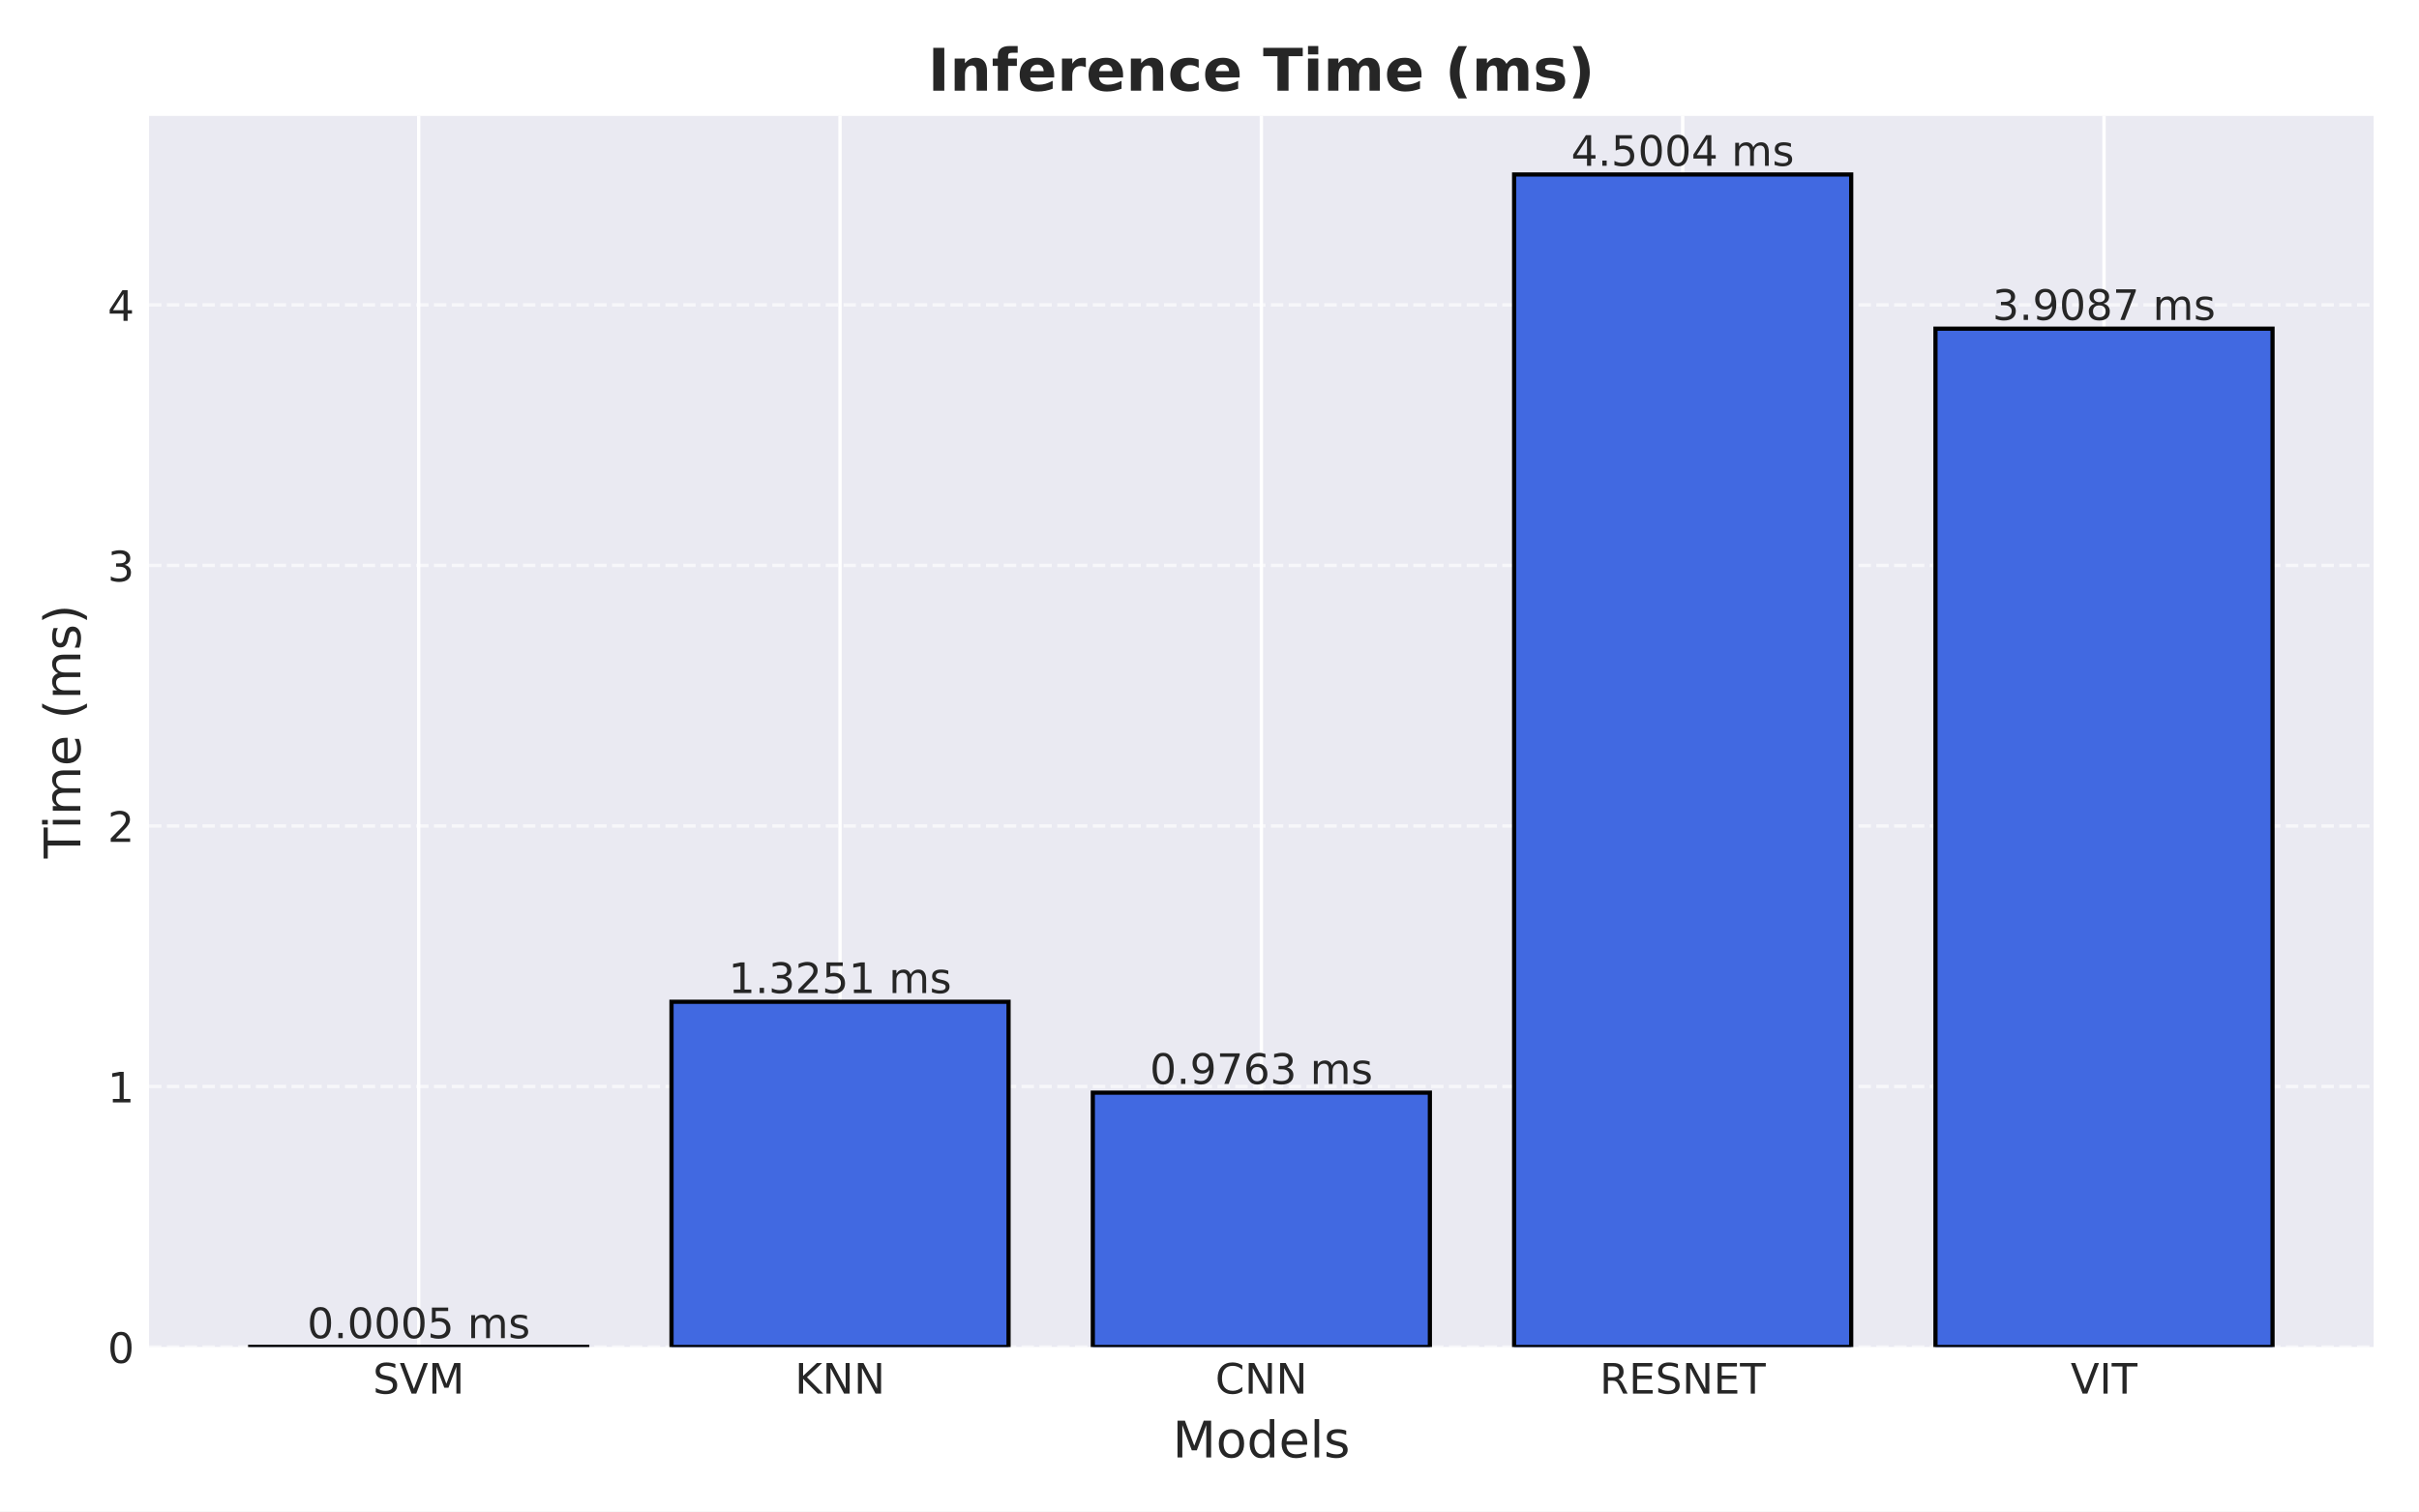
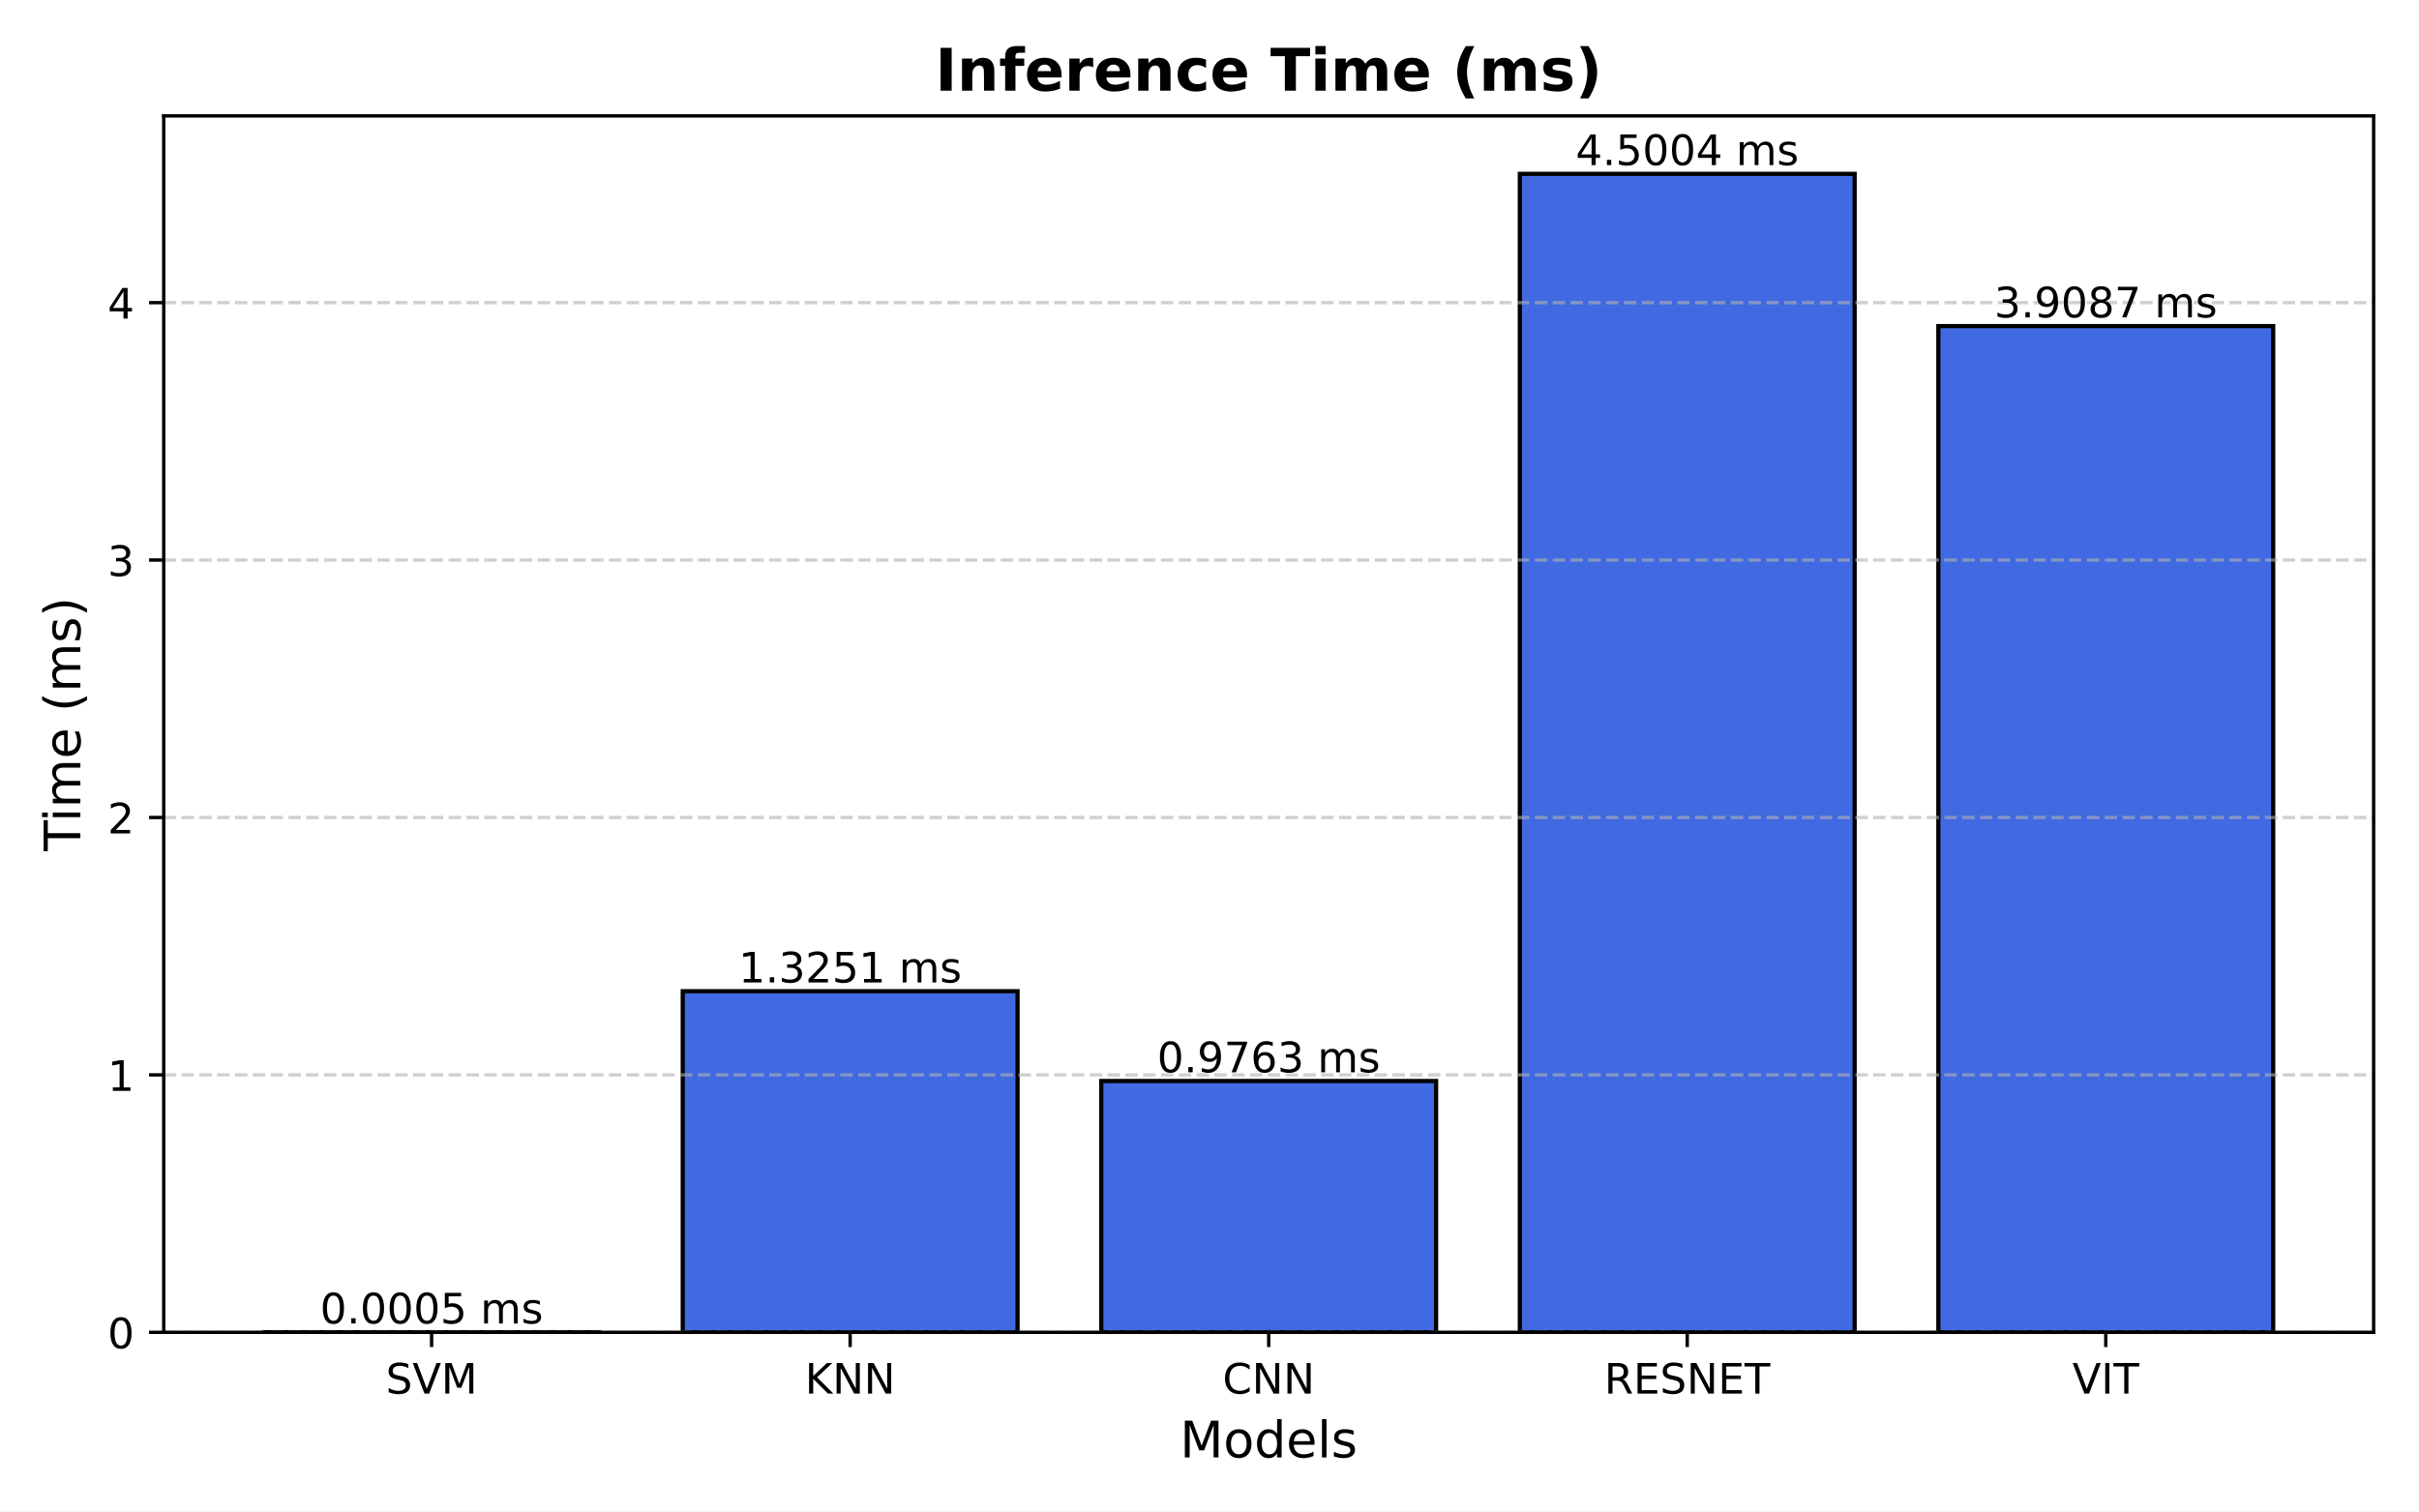
<svg xmlns="http://www.w3.org/2000/svg" xmlns:xlink="http://www.w3.org/1999/xlink" width="576pt" height="360pt" viewBox="0 0 576 360" version="1.1">
  <defs>
    <style type="text/css">*{stroke-linejoin: round; stroke-linecap: butt}</style>
  </defs>
  <g id="figure_1">
    <g id="patch_1">
      <path d="M 0 360  L 576 360  L 576 0  L 0 0  z " style="fill: #ffffff" />
    </g>
    <g id="axes_1">
      <g id="patch_2">
-         <path d="M 35.49 320.82  L 565.2 320.82  L 565.2 27.6  L 35.49 27.6  z " style="fill: #eaeaf2" />
+         <path d="M 38.99 317.32  L 565.2 317.32  L 565.2 27.6  L 38.99 27.6  z " style="fill: #ffffff" />
+       </g>
+       <g id="patch_3">
+         <path d="M 62.909 317.32  L 142.637 317.32  L 142.637 317.291  L 62.909 317.291  z " clip-path="url(#p13eb660622)" style="fill: #4169e1; stroke: #000000; stroke-linejoin: miter" />
+       </g>
+       <g id="patch_4">
+         <path d="M 162.57 317.32  L 242.298 317.32  L 242.298 236.077  L 162.57 236.077  z " clip-path="url(#p13eb660622)" style="fill: #4169e1; stroke: #000000; stroke-linejoin: miter" />
+       </g>
+       <g id="patch_5">
+         <path d="M 262.231 317.32  L 341.959 317.32  L 341.959 257.465  L 262.231 257.465  z " clip-path="url(#p13eb660622)" style="fill: #4169e1; stroke: #000000; stroke-linejoin: miter" />
+       </g>
+       <g id="patch_6">
+         <path d="M 361.892 317.32  L 441.62 317.32  L 441.62 41.396  L 361.892 41.396  z " clip-path="url(#p13eb660622)" style="fill: #4169e1; stroke: #000000; stroke-linejoin: miter" />
+       </g>
+       <g id="patch_7">
+         <path d="M 461.553 317.32  L 541.281 317.32  L 541.281 77.672  L 461.553 77.672  z " clip-path="url(#p13eb660622)" style="fill: #4169e1; stroke: #000000; stroke-linejoin: miter" />
      </g>
      <g id="matplotlib.axis_1">
        <g id="xtick_1">
          <g id="line2d_1">
-             <path d="M 99.697 320.82  L 99.697 27.6  " clip-path="url(#p88a419e2da)" style="fill: none; stroke: #ffffff; stroke-width: 0.8; stroke-linecap: round" />
-           </g>
-           <g id="line2d_2" />
+             <defs>
+               <path id="mdb594ab978" d="M 0 0  L 0 3.5  " style="stroke: #000000; stroke-width: 0.8" />
+             </defs>
+             <g>
+               <use xlink:href="#mdb594ab978" x="102.773" y="317.32" style="stroke: #000000; stroke-width: 0.8" />
+             </g>
+           </g>
          <g id="text_1">
-             <g style="fill: #262626" transform="translate(88.78868 331.9184) scale(0.1 -0.1)">
+             <g transform="translate(91.86444 331.9184) scale(0.1 -0.1)">
              <defs>
                <path id="DejaVuSans-53" d="M 3425 4513  L 3425 3897  Q 3066 4069 2747 4153  Q 2428 4238 2131 4238  Q 1616 4238 1336 4038  Q 1056 3838 1056 3469  Q 1056 3159 1242 3001  Q 1428 2844 1947 2747  L 2328 2669  Q 3034 2534 3370 2195  Q 3706 1856 3706 1288  Q 3706 609 3251 259  Q 2797 -91 1919 -91  Q 1588 -91 1214 -16  Q 841 59 441 206  L 441 856  Q 825 641 1194 531  Q 1563 422 1919 422  Q 2459 422 2753 634  Q 3047 847 3047 1241  Q 3047 1584 2836 1778  Q 2625 1972 2144 2069  L 1759 2144  Q 1053 2284 737 2584  Q 422 2884 422 3419  Q 422 4038 858 4394  Q 1294 4750 2059 4750  Q 2388 4750 2728 4690  Q 3069 4631 3425 4513  z " transform="scale(0.015625)" />
                <path id="DejaVuSans-56" d="M 1831 0  L 50 4666  L 709 4666  L 2188 738  L 3669 4666  L 4325 4666  L 2547 0  L 1831 0  z " transform="scale(0.015625)" />
                <path id="DejaVuSans-4d" d="M 628 4666  L 1569 4666  L 2759 1491  L 3956 4666  L 4897 4666  L 4897 0  L 4281 0  L 4281 4097  L 3078 897  L 2444 897  L 1241 4097  L 1241 0  L 628 0  L 628 4666  z " transform="scale(0.015625)" />
              </defs>
              <use xlink:href="#DejaVuSans-53" />
              <use xlink:href="#DejaVuSans-56" x="63.477" />
              <use xlink:href="#DejaVuSans-4d" x="131.885" />
            </g>
          </g>
        </g>
        <g id="xtick_2">
-           <g id="line2d_3">
-             <path d="M 200.021 320.82  L 200.021 27.6  " clip-path="url(#p88a419e2da)" style="fill: none; stroke: #ffffff; stroke-width: 0.8; stroke-linecap: round" />
-           </g>
-           <g id="line2d_4" />
+           <g id="line2d_2">
+             <g>
+               <use xlink:href="#mdb594ab978" x="202.434" y="317.32" style="stroke: #000000; stroke-width: 0.8" />
+             </g>
+           </g>
          <g id="text_2">
-             <g style="fill: #262626" transform="translate(189.261 331.9184) scale(0.1 -0.1)">
+             <g transform="translate(191.6739 331.9184) scale(0.1 -0.1)">
              <defs>
                <path id="DejaVuSans-4b" d="M 628 4666  L 1259 4666  L 1259 2694  L 3353 4666  L 4166 4666  L 1850 2491  L 4331 0  L 3500 0  L 1259 2247  L 1259 0  L 628 0  L 628 4666  z " transform="scale(0.015625)" />
                <path id="DejaVuSans-4e" d="M 628 4666  L 1478 4666  L 3547 763  L 3547 4666  L 4159 4666  L 4159 0  L 3309 0  L 1241 3903  L 1241 0  L 628 0  L 628 4666  z " transform="scale(0.015625)" />
              </defs>
              <use xlink:href="#DejaVuSans-4b" />
              <use xlink:href="#DejaVuSans-4e" x="65.576" />
              <use xlink:href="#DejaVuSans-4e" x="140.381" />
            </g>
          </g>
        </g>
        <g id="xtick_3">
-           <g id="line2d_5">
-             <path d="M 300.345 320.82  L 300.345 27.6  " clip-path="url(#p88a419e2da)" style="fill: none; stroke: #ffffff; stroke-width: 0.8; stroke-linecap: round" />
-           </g>
-           <g id="line2d_6" />
+           <g id="line2d_3">
+             <g>
+               <use xlink:href="#mdb594ab978" x="302.095" y="317.32" style="stroke: #000000; stroke-width: 0.8" />
+             </g>
+           </g>
          <g id="text_3">
-             <g style="fill: #262626" transform="translate(289.3723 331.9184) scale(0.1 -0.1)">
+             <g transform="translate(291.1223 331.9184) scale(0.1 -0.1)">
              <defs>
                <path id="DejaVuSans-43" d="M 4122 4306  L 4122 3641  Q 3803 3938 3442 4084  Q 3081 4231 2675 4231  Q 1875 4231 1450 3742  Q 1025 3253 1025 2328  Q 1025 1406 1450 917  Q 1875 428 2675 428  Q 3081 428 3442 575  Q 3803 722 4122 1019  L 4122 359  Q 3791 134 3420 21  Q 3050 -91 2638 -91  Q 1578 -91 968 557  Q 359 1206 359 2328  Q 359 3453 968 4101  Q 1578 4750 2638 4750  Q 3056 4750 3426 4639  Q 3797 4528 4122 4306  z " transform="scale(0.015625)" />
              </defs>
              <use xlink:href="#DejaVuSans-43" />
              <use xlink:href="#DejaVuSans-4e" x="69.824" />
              <use xlink:href="#DejaVuSans-4e" x="144.629" />
            </g>
          </g>
        </g>
        <g id="xtick_4">
-           <g id="line2d_7">
-             <path d="M 400.669 320.82  L 400.669 27.6  " clip-path="url(#p88a419e2da)" style="fill: none; stroke: #ffffff; stroke-width: 0.8; stroke-linecap: round" />
-           </g>
-           <g id="line2d_8" />
+           <g id="line2d_4">
+             <g>
+               <use xlink:href="#mdb594ab978" x="401.756" y="317.32" style="stroke: #000000; stroke-width: 0.8" />
+             </g>
+           </g>
          <g id="text_4">
-             <g style="fill: #262626" transform="translate(380.9071 331.9184) scale(0.1 -0.1)">
+             <g transform="translate(381.9943 331.9184) scale(0.1 -0.1)">
              <defs>
                <path id="DejaVuSans-52" d="M 2841 2188  Q 3044 2119 3236 1894  Q 3428 1669 3622 1275  L 4263 0  L 3584 0  L 2988 1197  Q 2756 1666 2539 1819  Q 2322 1972 1947 1972  L 1259 1972  L 1259 0  L 628 0  L 628 4666  L 2053 4666  Q 2853 4666 3247 4331  Q 3641 3997 3641 3322  Q 3641 2881 3436 2590  Q 3231 2300 2841 2188  z M 1259 4147  L 1259 2491  L 2053 2491  Q 2509 2491 2742 2702  Q 2975 2913 2975 3322  Q 2975 3731 2742 3939  Q 2509 4147 2053 4147  L 1259 4147  z " transform="scale(0.015625)" />
                <path id="DejaVuSans-45" d="M 628 4666  L 3578 4666  L 3578 4134  L 1259 4134  L 1259 2753  L 3481 2753  L 3481 2222  L 1259 2222  L 1259 531  L 3634 531  L 3634 0  L 628 0  L 628 4666  z " transform="scale(0.015625)" />
                <path id="DejaVuSans-54" d="M -19 4666  L 3928 4666  L 3928 4134  L 2272 4134  L 2272 0  L 1638 0  L 1638 4134  L -19 4134  L -19 4666  z " transform="scale(0.015625)" />
              </defs>
              <use xlink:href="#DejaVuSans-52" />
              <use xlink:href="#DejaVuSans-45" x="69.482" />
              <use xlink:href="#DejaVuSans-53" x="132.666" />
              <use xlink:href="#DejaVuSans-4e" x="196.143" />
              <use xlink:href="#DejaVuSans-45" x="270.947" />
              <use xlink:href="#DejaVuSans-54" x="334.131" />
            </g>
          </g>
        </g>
        <g id="xtick_5">
-           <g id="line2d_9">
-             <path d="M 500.993 320.82  L 500.993 27.6  " clip-path="url(#p88a419e2da)" style="fill: none; stroke: #ffffff; stroke-width: 0.8; stroke-linecap: round" />
-           </g>
-           <g id="line2d_10" />
+           <g id="line2d_5">
+             <g>
+               <use xlink:href="#mdb594ab978" x="501.417" y="317.32" style="stroke: #000000; stroke-width: 0.8" />
+             </g>
+           </g>
          <g id="text_5">
-             <g style="fill: #262626" transform="translate(493.0435 331.9184) scale(0.1 -0.1)">
+             <g transform="translate(493.4678 331.9184) scale(0.1 -0.1)">
              <defs>
                <path id="DejaVuSans-49" d="M 628 4666  L 1259 4666  L 1259 0  L 628 0  L 628 4666  z " transform="scale(0.015625)" />
              </defs>
              <use xlink:href="#DejaVuSans-56" />
              <use xlink:href="#DejaVuSans-49" x="68.408" />
              <use xlink:href="#DejaVuSans-54" x="97.9" />
            </g>
          </g>
        </g>
        <g id="text_6">
-           <g style="fill: #262626" transform="translate(279.2034 347.1162) scale(0.12 -0.12)">
+           <g transform="translate(280.9534 347.1162) scale(0.12 -0.12)">
            <defs>
              <path id="DejaVuSans-6f" d="M 1959 3097  Q 1497 3097 1228 2736  Q 959 2375 959 1747  Q 959 1119 1226 758  Q 1494 397 1959 397  Q 2419 397 2687 759  Q 2956 1122 2956 1747  Q 2956 2369 2687 2733  Q 2419 3097 1959 3097  z M 1959 3584  Q 2709 3584 3137 3096  Q 3566 2609 3566 1747  Q 3566 888 3137 398  Q 2709 -91 1959 -91  Q 1206 -91 779 398  Q 353 888 353 1747  Q 353 2609 779 3096  Q 1206 3584 1959 3584  z " transform="scale(0.015625)" />
              <path id="DejaVuSans-64" d="M 2906 2969  L 2906 4863  L 3481 4863  L 3481 0  L 2906 0  L 2906 525  Q 2725 213 2448 61  Q 2172 -91 1784 -91  Q 1150 -91 751 415  Q 353 922 353 1747  Q 353 2572 751 3078  Q 1150 3584 1784 3584  Q 2172 3584 2448 3432  Q 2725 3281 2906 2969  z M 947 1747  Q 947 1113 1208 752  Q 1469 391 1925 391  Q 2381 391 2643 752  Q 2906 1113 2906 1747  Q 2906 2381 2643 2742  Q 2381 3103 1925 3103  Q 1469 3103 1208 2742  Q 947 2381 947 1747  z " transform="scale(0.015625)" />
              <path id="DejaVuSans-65" d="M 3597 1894  L 3597 1613  L 953 1613  Q 991 1019 1311 708  Q 1631 397 2203 397  Q 2534 397 2845 478  Q 3156 559 3463 722  L 3463 178  Q 3153 47 2828 -22  Q 2503 -91 2169 -91  Q 1331 -91 842 396  Q 353 884 353 1716  Q 353 2575 817 3079  Q 1281 3584 2069 3584  Q 2775 3584 3186 3129  Q 3597 2675 3597 1894  z M 3022 2063  Q 3016 2534 2758 2815  Q 2500 3097 2075 3097  Q 1594 3097 1305 2825  Q 1016 2553 972 2059  L 3022 2063  z " transform="scale(0.015625)" />
              <path id="DejaVuSans-6c" d="M 603 4863  L 1178 4863  L 1178 0  L 603 0  L 603 4863  z " transform="scale(0.015625)" />
              <path id="DejaVuSans-73" d="M 2834 3397  L 2834 2853  Q 2591 2978 2328 3040  Q 2066 3103 1784 3103  Q 1356 3103 1142 2972  Q 928 2841 928 2578  Q 928 2378 1081 2264  Q 1234 2150 1697 2047  L 1894 2003  Q 2506 1872 2764 1633  Q 3022 1394 3022 966  Q 3022 478 2636 193  Q 2250 -91 1575 -91  Q 1294 -91 989 -36  Q 684 19 347 128  L 347 722  Q 666 556 975 473  Q 1284 391 1588 391  Q 1994 391 2212 530  Q 2431 669 2431 922  Q 2431 1156 2273 1281  Q 2116 1406 1581 1522  L 1381 1569  Q 847 1681 609 1914  Q 372 2147 372 2553  Q 372 3047 722 3315  Q 1072 3584 1716 3584  Q 2034 3584 2315 3537  Q 2597 3491 2834 3397  z " transform="scale(0.015625)" />
            </defs>
            <use xlink:href="#DejaVuSans-4d" />
            <use xlink:href="#DejaVuSans-6f" x="86.279" />
            <use xlink:href="#DejaVuSans-64" x="147.461" />
            <use xlink:href="#DejaVuSans-65" x="210.938" />
            <use xlink:href="#DejaVuSans-6c" x="272.461" />
            <use xlink:href="#DejaVuSans-73" x="300.244" />
          </g>
        </g>
      </g>
      <g id="matplotlib.axis_2">
        <g id="ytick_1">
+           <g id="line2d_6">
+             <path d="M 38.99 317.32  L 565.2 317.32  " clip-path="url(#p13eb660622)" style="fill: none; stroke-dasharray: 2.96,1.28; stroke-dashoffset: 0; stroke: #b0b0b0; stroke-opacity: 0.6; stroke-width: 0.8" />
+           </g>
+           <g id="line2d_7">
+             <defs>
+               <path id="m5e75de247e" d="M 0 0  L -3.5 0  " style="stroke: #000000; stroke-width: 0.8" />
+             </defs>
+             <g>
+               <use xlink:href="#m5e75de247e" x="38.99" y="317.32" style="stroke: #000000; stroke-width: 0.8" />
+             </g>
+           </g>
+           <g id="text_7">
+             <g transform="translate(25.6275 321.1192) scale(0.1 -0.1)">
+               <defs>
+                 <path id="DejaVuSans-30" d="M 2034 4250  Q 1547 4250 1301 3770  Q 1056 3291 1056 2328  Q 1056 1369 1301 889  Q 1547 409 2034 409  Q 2525 409 2770 889  Q 3016 1369 3016 2328  Q 3016 3291 2770 3770  Q 2525 4250 2034 4250  z M 2034 4750  Q 2819 4750 3233 4129  Q 3647 3509 3647 2328  Q 3647 1150 3233 529  Q 2819 -91 2034 -91  Q 1250 -91 836 529  Q 422 1150 422 2328  Q 422 3509 836 4129  Q 1250 4750 2034 4750  z " transform="scale(0.015625)" />
+               </defs>
+               <use xlink:href="#DejaVuSans-30" />
+             </g>
+           </g>
+         </g>
+         <g id="ytick_2">
+           <g id="line2d_8">
+             <path d="M 38.99 256.009  L 565.2 256.009  " clip-path="url(#p13eb660622)" style="fill: none; stroke-dasharray: 2.96,1.28; stroke-dashoffset: 0; stroke: #b0b0b0; stroke-opacity: 0.6; stroke-width: 0.8" />
+           </g>
+           <g id="line2d_9">
+             <g>
+               <use xlink:href="#m5e75de247e" x="38.99" y="256.009" style="stroke: #000000; stroke-width: 0.8" />
+             </g>
+           </g>
+           <g id="text_8">
+             <g transform="translate(25.6275 259.8086) scale(0.1 -0.1)">
+               <defs>
+                 <path id="DejaVuSans-31" d="M 794 531  L 1825 531  L 1825 4091  L 703 3866  L 703 4441  L 1819 4666  L 2450 4666  L 2450 531  L 3481 531  L 3481 0  L 794 0  L 794 531  z " transform="scale(0.015625)" />
+               </defs>
+               <use xlink:href="#DejaVuSans-31" />
+             </g>
+           </g>
+         </g>
+         <g id="ytick_3">
+           <g id="line2d_10">
+             <path d="M 38.99 194.699  L 565.2 194.699  " clip-path="url(#p13eb660622)" style="fill: none; stroke-dasharray: 2.96,1.28; stroke-dashoffset: 0; stroke: #b0b0b0; stroke-opacity: 0.6; stroke-width: 0.8" />
+           </g>
          <g id="line2d_11">
-             <path d="M 35.49 320.82  L 565.2 320.82  " clip-path="url(#p88a419e2da)" style="fill: none; stroke-dasharray: 2.96,1.28; stroke-dashoffset: 0; stroke: #ffffff; stroke-opacity: 0.6; stroke-width: 0.8" />
-           </g>
-           <g id="line2d_12" />
-           <g id="text_7">
-             <g style="fill: #262626" transform="translate(25.6275 324.6192) scale(0.1 -0.1)">
-               <defs>
-                 <path id="DejaVuSans-30" d="M 2034 4250  Q 1547 4250 1301 3770  Q 1056 3291 1056 2328  Q 1056 1369 1301 889  Q 1547 409 2034 409  Q 2525 409 2770 889  Q 3016 1369 3016 2328  Q 3016 3291 2770 3770  Q 2525 4250 2034 4250  z M 2034 4750  Q 2819 4750 3233 4129  Q 3647 3509 3647 2328  Q 3647 1150 3233 529  Q 2819 -91 2034 -91  Q 1250 -91 836 529  Q 422 1150 422 2328  Q 422 3509 836 4129  Q 1250 4750 2034 4750  z " transform="scale(0.015625)" />
-               </defs>
-               <use xlink:href="#DejaVuSans-30" />
-             </g>
-           </g>
-         </g>
-         <g id="ytick_2">
+             <g>
+               <use xlink:href="#m5e75de247e" x="38.99" y="194.699" style="stroke: #000000; stroke-width: 0.8" />
+             </g>
+           </g>
+           <g id="text_9">
+             <g transform="translate(25.6275 198.498) scale(0.1 -0.1)">
+               <defs>
+                 <path id="DejaVuSans-32" d="M 1228 531  L 3431 531  L 3431 0  L 469 0  L 469 531  Q 828 903 1448 1529  Q 2069 2156 2228 2338  Q 2531 2678 2651 2914  Q 2772 3150 2772 3378  Q 2772 3750 2511 3984  Q 2250 4219 1831 4219  Q 1534 4219 1204 4116  Q 875 4013 500 3803  L 500 4441  Q 881 4594 1212 4672  Q 1544 4750 1819 4750  Q 2544 4750 2975 4387  Q 3406 4025 3406 3419  Q 3406 3131 3298 2873  Q 3191 2616 2906 2266  Q 2828 2175 2409 1742  Q 1991 1309 1228 531  z " transform="scale(0.015625)" />
+               </defs>
+               <use xlink:href="#DejaVuSans-32" />
+             </g>
+           </g>
+         </g>
+         <g id="ytick_4">
+           <g id="line2d_12">
+             <path d="M 38.99 133.388  L 565.2 133.388  " clip-path="url(#p13eb660622)" style="fill: none; stroke-dasharray: 2.96,1.28; stroke-dashoffset: 0; stroke: #b0b0b0; stroke-opacity: 0.6; stroke-width: 0.8" />
+           </g>
          <g id="line2d_13">
-             <path d="M 35.49 258.769  L 565.2 258.769  " clip-path="url(#p88a419e2da)" style="fill: none; stroke-dasharray: 2.96,1.28; stroke-dashoffset: 0; stroke: #ffffff; stroke-opacity: 0.6; stroke-width: 0.8" />
-           </g>
-           <g id="line2d_14" />
-           <g id="text_8">
-             <g style="fill: #262626" transform="translate(25.6275 262.5679) scale(0.1 -0.1)">
-               <defs>
-                 <path id="DejaVuSans-31" d="M 794 531  L 1825 531  L 1825 4091  L 703 3866  L 703 4441  L 1819 4666  L 2450 4666  L 2450 531  L 3481 531  L 3481 0  L 794 0  L 794 531  z " transform="scale(0.015625)" />
-               </defs>
-               <use xlink:href="#DejaVuSans-31" />
-             </g>
-           </g>
-         </g>
-         <g id="ytick_3">
+             <g>
+               <use xlink:href="#m5e75de247e" x="38.99" y="133.388" style="stroke: #000000; stroke-width: 0.8" />
+             </g>
+           </g>
+           <g id="text_10">
+             <g transform="translate(25.6275 137.1874) scale(0.1 -0.1)">
+               <defs>
+                 <path id="DejaVuSans-33" d="M 2597 2516  Q 3050 2419 3304 2112  Q 3559 1806 3559 1356  Q 3559 666 3084 287  Q 2609 -91 1734 -91  Q 1441 -91 1130 -33  Q 819 25 488 141  L 488 750  Q 750 597 1062 519  Q 1375 441 1716 441  Q 2309 441 2620 675  Q 2931 909 2931 1356  Q 2931 1769 2642 2001  Q 2353 2234 1838 2234  L 1294 2234  L 1294 2753  L 1863 2753  Q 2328 2753 2575 2939  Q 2822 3125 2822 3475  Q 2822 3834 2567 4026  Q 2313 4219 1838 4219  Q 1578 4219 1281 4162  Q 984 4106 628 3988  L 628 4550  Q 988 4650 1302 4700  Q 1616 4750 1894 4750  Q 2613 4750 3031 4423  Q 3450 4097 3450 3541  Q 3450 3153 3228 2886  Q 3006 2619 2597 2516  z " transform="scale(0.015625)" />
+               </defs>
+               <use xlink:href="#DejaVuSans-33" />
+             </g>
+           </g>
+         </g>
+         <g id="ytick_5">
+           <g id="line2d_14">
+             <path d="M 38.99 72.078  L 565.2 72.078  " clip-path="url(#p13eb660622)" style="fill: none; stroke-dasharray: 2.96,1.28; stroke-dashoffset: 0; stroke: #b0b0b0; stroke-opacity: 0.6; stroke-width: 0.8" />
+           </g>
          <g id="line2d_15">
-             <path d="M 35.49 196.717  L 565.2 196.717  " clip-path="url(#p88a419e2da)" style="fill: none; stroke-dasharray: 2.96,1.28; stroke-dashoffset: 0; stroke: #ffffff; stroke-opacity: 0.6; stroke-width: 0.8" />
-           </g>
-           <g id="line2d_16" />
-           <g id="text_9">
-             <g style="fill: #262626" transform="translate(25.6275 200.5167) scale(0.1 -0.1)">
-               <defs>
-                 <path id="DejaVuSans-32" d="M 1228 531  L 3431 531  L 3431 0  L 469 0  L 469 531  Q 828 903 1448 1529  Q 2069 2156 2228 2338  Q 2531 2678 2651 2914  Q 2772 3150 2772 3378  Q 2772 3750 2511 3984  Q 2250 4219 1831 4219  Q 1534 4219 1204 4116  Q 875 4013 500 3803  L 500 4441  Q 881 4594 1212 4672  Q 1544 4750 1819 4750  Q 2544 4750 2975 4387  Q 3406 4025 3406 3419  Q 3406 3131 3298 2873  Q 3191 2616 2906 2266  Q 2828 2175 2409 1742  Q 1991 1309 1228 531  z " transform="scale(0.015625)" />
-               </defs>
-               <use xlink:href="#DejaVuSans-32" />
-             </g>
-           </g>
-         </g>
-         <g id="ytick_4">
-           <g id="line2d_17">
-             <path d="M 35.49 134.666  L 565.2 134.666  " clip-path="url(#p88a419e2da)" style="fill: none; stroke-dasharray: 2.96,1.28; stroke-dashoffset: 0; stroke: #ffffff; stroke-opacity: 0.6; stroke-width: 0.8" />
-           </g>
-           <g id="line2d_18" />
-           <g id="text_10">
-             <g style="fill: #262626" transform="translate(25.6275 138.4654) scale(0.1 -0.1)">
-               <defs>
-                 <path id="DejaVuSans-33" d="M 2597 2516  Q 3050 2419 3304 2112  Q 3559 1806 3559 1356  Q 3559 666 3084 287  Q 2609 -91 1734 -91  Q 1441 -91 1130 -33  Q 819 25 488 141  L 488 750  Q 750 597 1062 519  Q 1375 441 1716 441  Q 2309 441 2620 675  Q 2931 909 2931 1356  Q 2931 1769 2642 2001  Q 2353 2234 1838 2234  L 1294 2234  L 1294 2753  L 1863 2753  Q 2328 2753 2575 2939  Q 2822 3125 2822 3475  Q 2822 3834 2567 4026  Q 2313 4219 1838 4219  Q 1578 4219 1281 4162  Q 984 4106 628 3988  L 628 4550  Q 988 4650 1302 4700  Q 1616 4750 1894 4750  Q 2613 4750 3031 4423  Q 3450 4097 3450 3541  Q 3450 3153 3228 2886  Q 3006 2619 2597 2516  z " transform="scale(0.015625)" />
-               </defs>
-               <use xlink:href="#DejaVuSans-33" />
-             </g>
-           </g>
-         </g>
-         <g id="ytick_5">
-           <g id="line2d_19">
-             <path d="M 35.49 72.615  L 565.2 72.615  " clip-path="url(#p88a419e2da)" style="fill: none; stroke-dasharray: 2.96,1.28; stroke-dashoffset: 0; stroke: #ffffff; stroke-opacity: 0.6; stroke-width: 0.8" />
-           </g>
-           <g id="line2d_20" />
+             <g>
+               <use xlink:href="#m5e75de247e" x="38.99" y="72.078" style="stroke: #000000; stroke-width: 0.8" />
+             </g>
+           </g>
          <g id="text_11">
-             <g style="fill: #262626" transform="translate(25.6275 76.4141) scale(0.1 -0.1)">
+             <g transform="translate(25.6275 75.87678) scale(0.1 -0.1)">
              <defs>
                <path id="DejaVuSans-34" d="M 2419 4116  L 825 1625  L 2419 1625  L 2419 4116  z M 2253 4666  L 3047 4666  L 3047 1625  L 3713 1625  L 3713 1100  L 3047 1100  L 3047 0  L 2419 0  L 2419 1100  L 313 1100  L 313 1709  L 2253 4666  z " transform="scale(0.015625)" />
              </defs>
              <use xlink:href="#DejaVuSans-34" />
            </g>
          </g>
        </g>
        <g id="text_12">
-           <g style="fill: #262626" transform="translate(19.13188 204.4491) rotate(-90) scale(0.12 -0.12)">
+           <g transform="translate(19.13188 202.6991) rotate(-90) scale(0.12 -0.12)">
            <defs>
              <path id="DejaVuSans-69" d="M 603 3500  L 1178 3500  L 1178 0  L 603 0  L 603 3500  z M 603 4863  L 1178 4863  L 1178 4134  L 603 4134  L 603 4863  z " transform="scale(0.015625)" />
              <path id="DejaVuSans-6d" d="M 3328 2828  Q 3544 3216 3844 3400  Q 4144 3584 4550 3584  Q 5097 3584 5394 3201  Q 5691 2819 5691 2113  L 5691 0  L 5113 0  L 5113 2094  Q 5113 2597 4934 2840  Q 4756 3084 4391 3084  Q 3944 3084 3684 2787  Q 3425 2491 3425 1978  L 3425 0  L 2847 0  L 2847 2094  Q 2847 2600 2669 2842  Q 2491 3084 2119 3084  Q 1678 3084 1418 2786  Q 1159 2488 1159 1978  L 1159 0  L 581 0  L 581 3500  L 1159 3500  L 1159 2956  Q 1356 3278 1631 3431  Q 1906 3584 2284 3584  Q 2666 3584 2933 3390  Q 3200 3197 3328 2828  z " transform="scale(0.015625)" />
              <path id="DejaVuSans-20" transform="scale(0.015625)" />
              <path id="DejaVuSans-28" d="M 1984 4856  Q 1566 4138 1362 3434  Q 1159 2731 1159 2009  Q 1159 1288 1364 580  Q 1569 -128 1984 -844  L 1484 -844  Q 1016 -109 783 600  Q 550 1309 550 2009  Q 550 2706 781 3412  Q 1013 4119 1484 4856  L 1984 4856  z " transform="scale(0.015625)" />
              <path id="DejaVuSans-29" d="M 513 4856  L 1013 4856  Q 1481 4119 1714 3412  Q 1947 2706 1947 2009  Q 1947 1309 1714 600  Q 1481 -109 1013 -844  L 513 -844  Q 928 -128 1133 580  Q 1338 1288 1338 2009  Q 1338 2731 1133 3434  Q 928 4138 513 4856  z " transform="scale(0.015625)" />
            </defs>
            <use xlink:href="#DejaVuSans-54" />
            <use xlink:href="#DejaVuSans-69" x="57.959" />
            <use xlink:href="#DejaVuSans-6d" x="85.742" />
            <use xlink:href="#DejaVuSans-65" x="183.154" />
            <use xlink:href="#DejaVuSans-20" x="244.678" />
            <use xlink:href="#DejaVuSans-28" x="276.465" />
            <use xlink:href="#DejaVuSans-6d" x="315.479" />
            <use xlink:href="#DejaVuSans-73" x="412.891" />
            <use xlink:href="#DejaVuSans-29" x="464.99" />
          </g>
        </g>
      </g>
-       <g id="patch_3">
-         <path d="M 59.568 320.82  L 139.827 320.82  L 139.827 320.791  L 59.568 320.791  z " clip-path="url(#p88a419e2da)" style="fill: #4169e1; stroke: #000000; stroke-linejoin: miter" />
-       </g>
-       <g id="patch_4">
-         <path d="M 159.892 320.82  L 240.151 320.82  L 240.151 238.595  L 159.892 238.595  z " clip-path="url(#p88a419e2da)" style="fill: #4169e1; stroke: #000000; stroke-linejoin: miter" />
-       </g>
-       <g id="patch_5">
-         <path d="M 260.215 320.82  L 340.475 320.82  L 340.475 260.242  L 260.215 260.242  z " clip-path="url(#p88a419e2da)" style="fill: #4169e1; stroke: #000000; stroke-linejoin: miter" />
-       </g>
-       <g id="patch_6">
-         <path d="M 360.539 320.82  L 440.798 320.82  L 440.798 41.563  L 360.539 41.563  z " clip-path="url(#p88a419e2da)" style="fill: #4169e1; stroke: #000000; stroke-linejoin: miter" />
-       </g>
-       <g id="patch_7">
-         <path d="M 460.863 320.82  L 541.122 320.82  L 541.122 78.277  L 460.863 78.277  z " clip-path="url(#p88a419e2da)" style="fill: #4169e1; stroke: #000000; stroke-linejoin: miter" />
-       </g>
      <g id="patch_8">
-         <path d="M 35.49 320.82  L 35.49 27.6  " style="fill: none" />
+         <path d="M 38.99 317.32  L 38.99 27.6  " style="fill: none; stroke: #000000; stroke-width: 0.8; stroke-linejoin: miter; stroke-linecap: square" />
      </g>
      <g id="patch_9">
-         <path d="M 565.2 320.82  L 565.2 27.6  " style="fill: none" />
+         <path d="M 565.2 317.32  L 565.2 27.6  " style="fill: none; stroke: #000000; stroke-width: 0.8; stroke-linejoin: miter; stroke-linecap: square" />
      </g>
      <g id="patch_10">
-         <path d="M 35.49 320.82  L 565.2 320.82  " style="fill: none" />
+         <path d="M 38.99 317.32  L 565.2 317.32  " style="fill: none; stroke: #000000; stroke-width: 0.8; stroke-linejoin: miter; stroke-linecap: square" />
      </g>
      <g id="patch_11">
-         <path d="M 35.49 27.6  L 565.2 27.6  " style="fill: none" />
+         <path d="M 38.99 27.6  L 565.2 27.6  " style="fill: none; stroke: #000000; stroke-width: 0.8; stroke-linejoin: miter; stroke-linecap: square" />
      </g>
      <g id="text_13">
-         <g style="fill: #262626" transform="translate(73.1379 318.7113) scale(0.1 -0.1)">
+         <g transform="translate(76.21366 315.2116) scale(0.1 -0.1)">
          <defs>
            <path id="DejaVuSans-2e" d="M 684 794  L 1344 794  L 1344 0  L 684 0  L 684 794  z " transform="scale(0.015625)" />
            <path id="DejaVuSans-35" d="M 691 4666  L 3169 4666  L 3169 4134  L 1269 4134  L 1269 2991  Q 1406 3038 1543 3061  Q 1681 3084 1819 3084  Q 2600 3084 3056 2656  Q 3513 2228 3513 1497  Q 3513 744 3044 326  Q 2575 -91 1722 -91  Q 1428 -91 1123 -41  Q 819 9 494 109  L 494 744  Q 775 591 1075 516  Q 1375 441 1709 441  Q 2250 441 2565 725  Q 2881 1009 2881 1497  Q 2881 1984 2565 2268  Q 2250 2553 1709 2553  Q 1456 2553 1204 2497  Q 953 2441 691 2322  L 691 4666  z " transform="scale(0.015625)" />
          </defs>
          <use xlink:href="#DejaVuSans-30" />
          <use xlink:href="#DejaVuSans-2e" x="63.623" />
          <use xlink:href="#DejaVuSans-30" x="95.41" />
          <use xlink:href="#DejaVuSans-30" x="159.033" />
          <use xlink:href="#DejaVuSans-30" x="222.656" />
          <use xlink:href="#DejaVuSans-35" x="286.279" />
          <use xlink:href="#DejaVuSans-20" x="349.902" />
          <use xlink:href="#DejaVuSans-6d" x="381.689" />
          <use xlink:href="#DejaVuSans-73" x="479.102" />
        </g>
      </g>
      <g id="text_14">
-         <g style="fill: #262626" transform="translate(173.4618 236.5154) scale(0.1 -0.1)">
+         <g transform="translate(175.8746 233.9969) scale(0.1 -0.1)">
          <use xlink:href="#DejaVuSans-31" />
          <use xlink:href="#DejaVuSans-2e" x="63.623" />
          <use xlink:href="#DejaVuSans-33" x="95.41" />
          <use xlink:href="#DejaVuSans-32" x="159.033" />
          <use xlink:href="#DejaVuSans-35" x="222.656" />
          <use xlink:href="#DejaVuSans-31" x="286.279" />
          <use xlink:href="#DejaVuSans-20" x="349.902" />
          <use xlink:href="#DejaVuSans-6d" x="381.689" />
          <use xlink:href="#DejaVuSans-73" x="479.102" />
        </g>
      </g>
      <g id="text_15">
-         <g style="fill: #262626" transform="translate(273.7856 258.1626) scale(0.1 -0.1)">
+         <g transform="translate(275.5356 255.3857) scale(0.1 -0.1)">
          <defs>
            <path id="DejaVuSans-39" d="M 703 97  L 703 672  Q 941 559 1184 500  Q 1428 441 1663 441  Q 2288 441 2617 861  Q 2947 1281 2994 2138  Q 2813 1869 2534 1725  Q 2256 1581 1919 1581  Q 1219 1581 811 2004  Q 403 2428 403 3163  Q 403 3881 828 4315  Q 1253 4750 1959 4750  Q 2769 4750 3195 4129  Q 3622 3509 3622 2328  Q 3622 1225 3098 567  Q 2575 -91 1691 -91  Q 1453 -91 1209 -44  Q 966 3 703 97  z M 1959 2075  Q 2384 2075 2632 2365  Q 2881 2656 2881 3163  Q 2881 3666 2632 3958  Q 2384 4250 1959 4250  Q 1534 4250 1286 3958  Q 1038 3666 1038 3163  Q 1038 2656 1286 2365  Q 1534 2075 1959 2075  z " transform="scale(0.015625)" />
            <path id="DejaVuSans-37" d="M 525 4666  L 3525 4666  L 3525 4397  L 1831 0  L 1172 0  L 2766 4134  L 525 4134  L 525 4666  z " transform="scale(0.015625)" />
            <path id="DejaVuSans-36" d="M 2113 2584  Q 1688 2584 1439 2293  Q 1191 2003 1191 1497  Q 1191 994 1439 701  Q 1688 409 2113 409  Q 2538 409 2786 701  Q 3034 994 3034 1497  Q 3034 2003 2786 2293  Q 2538 2584 2113 2584  z M 3366 4563  L 3366 3988  Q 3128 4100 2886 4159  Q 2644 4219 2406 4219  Q 1781 4219 1451 3797  Q 1122 3375 1075 2522  Q 1259 2794 1537 2939  Q 1816 3084 2150 3084  Q 2853 3084 3261 2657  Q 3669 2231 3669 1497  Q 3669 778 3244 343  Q 2819 -91 2113 -91  Q 1303 -91 875 529  Q 447 1150 447 2328  Q 447 3434 972 4092  Q 1497 4750 2381 4750  Q 2619 4750 2861 4703  Q 3103 4656 3366 4563  z " transform="scale(0.015625)" />
          </defs>
          <use xlink:href="#DejaVuSans-30" />
          <use xlink:href="#DejaVuSans-2e" x="63.623" />
          <use xlink:href="#DejaVuSans-39" x="95.41" />
          <use xlink:href="#DejaVuSans-37" x="159.033" />
          <use xlink:href="#DejaVuSans-36" x="222.656" />
          <use xlink:href="#DejaVuSans-33" x="286.279" />
          <use xlink:href="#DejaVuSans-20" x="349.902" />
          <use xlink:href="#DejaVuSans-6d" x="381.689" />
          <use xlink:href="#DejaVuSans-73" x="479.102" />
        </g>
      </g>
      <g id="text_16">
-         <g style="fill: #262626" transform="translate(374.1095 39.48317) scale(0.1 -0.1)">
+         <g transform="translate(375.1966 39.3165) scale(0.1 -0.1)">
          <use xlink:href="#DejaVuSans-34" />
          <use xlink:href="#DejaVuSans-2e" x="63.623" />
          <use xlink:href="#DejaVuSans-35" x="95.41" />
          <use xlink:href="#DejaVuSans-30" x="159.033" />
          <use xlink:href="#DejaVuSans-30" x="222.656" />
          <use xlink:href="#DejaVuSans-34" x="286.279" />
          <use xlink:href="#DejaVuSans-20" x="349.902" />
          <use xlink:href="#DejaVuSans-6d" x="381.689" />
          <use xlink:href="#DejaVuSans-73" x="479.102" />
        </g>
      </g>
      <g id="text_17">
-         <g style="fill: #262626" transform="translate(474.4334 76.19746) scale(0.1 -0.1)">
+         <g transform="translate(474.8576 75.59256) scale(0.1 -0.1)">
          <defs>
            <path id="DejaVuSans-38" d="M 2034 2216  Q 1584 2216 1326 1975  Q 1069 1734 1069 1313  Q 1069 891 1326 650  Q 1584 409 2034 409  Q 2484 409 2743 651  Q 3003 894 3003 1313  Q 3003 1734 2745 1975  Q 2488 2216 2034 2216  z M 1403 2484  Q 997 2584 770 2862  Q 544 3141 544 3541  Q 544 4100 942 4425  Q 1341 4750 2034 4750  Q 2731 4750 3128 4425  Q 3525 4100 3525 3541  Q 3525 3141 3298 2862  Q 3072 2584 2669 2484  Q 3125 2378 3379 2068  Q 3634 1759 3634 1313  Q 3634 634 3220 271  Q 2806 -91 2034 -91  Q 1263 -91 848 271  Q 434 634 434 1313  Q 434 1759 690 2068  Q 947 2378 1403 2484  z M 1172 3481  Q 1172 3119 1398 2916  Q 1625 2713 2034 2713  Q 2441 2713 2670 2916  Q 2900 3119 2900 3481  Q 2900 3844 2670 4047  Q 2441 4250 2034 4250  Q 1625 4250 1398 4047  Q 1172 3844 1172 3481  z " transform="scale(0.015625)" />
          </defs>
          <use xlink:href="#DejaVuSans-33" />
          <use xlink:href="#DejaVuSans-2e" x="63.623" />
          <use xlink:href="#DejaVuSans-39" x="95.41" />
          <use xlink:href="#DejaVuSans-30" x="159.033" />
          <use xlink:href="#DejaVuSans-38" x="222.656" />
          <use xlink:href="#DejaVuSans-37" x="286.279" />
          <use xlink:href="#DejaVuSans-20" x="349.902" />
          <use xlink:href="#DejaVuSans-6d" x="381.689" />
          <use xlink:href="#DejaVuSans-73" x="479.102" />
        </g>
      </g>
      <g id="text_18">
-         <g style="fill: #262626" transform="translate(220.9344 21.6) scale(0.14 -0.14)">
+         <g transform="translate(222.6844 21.6) scale(0.14 -0.14)">
          <defs>
            <path id="DejaVuSans-Bold-49" d="M 588 4666  L 1791 4666  L 1791 0  L 588 0  L 588 4666  z " transform="scale(0.015625)" />
            <path id="DejaVuSans-Bold-6e" d="M 4056 2131  L 4056 0  L 2931 0  L 2931 347  L 2931 1631  Q 2931 2084 2911 2256  Q 2891 2428 2841 2509  Q 2775 2619 2662 2680  Q 2550 2741 2406 2741  Q 2056 2741 1856 2470  Q 1656 2200 1656 1722  L 1656 0  L 538 0  L 538 3500  L 1656 3500  L 1656 2988  Q 1909 3294 2193 3439  Q 2478 3584 2822 3584  Q 3428 3584 3742 3212  Q 4056 2841 4056 2131  z " transform="scale(0.015625)" />
            <path id="DejaVuSans-Bold-66" d="M 2841 4863  L 2841 4128  L 2222 4128  Q 1984 4128 1890 4042  Q 1797 3956 1797 3744  L 1797 3500  L 2753 3500  L 2753 2700  L 1797 2700  L 1797 0  L 678 0  L 678 2700  L 122 2700  L 122 3500  L 678 3500  L 678 3744  Q 678 4316 997 4589  Q 1316 4863 1984 4863  L 2841 4863  z " transform="scale(0.015625)" />
            <path id="DejaVuSans-Bold-65" d="M 4031 1759  L 4031 1441  L 1416 1441  Q 1456 1047 1700 850  Q 1944 653 2381 653  Q 2734 653 3104 758  Q 3475 863 3866 1075  L 3866 213  Q 3469 63 3072 -14  Q 2675 -91 2278 -91  Q 1328 -91 801 392  Q 275 875 275 1747  Q 275 2603 792 3093  Q 1309 3584 2216 3584  Q 3041 3584 3536 3087  Q 4031 2591 4031 1759  z M 2881 2131  Q 2881 2450 2695 2645  Q 2509 2841 2209 2841  Q 1884 2841 1681 2658  Q 1478 2475 1428 2131  L 2881 2131  z " transform="scale(0.015625)" />
            <path id="DejaVuSans-Bold-72" d="M 3138 2547  Q 2991 2616 2845 2648  Q 2700 2681 2553 2681  Q 2122 2681 1889 2404  Q 1656 2128 1656 1613  L 1656 0  L 538 0  L 538 3500  L 1656 3500  L 1656 2925  Q 1872 3269 2151 3426  Q 2431 3584 2822 3584  Q 2878 3584 2943 3579  Q 3009 3575 3134 3559  L 3138 2547  z " transform="scale(0.015625)" />
            <path id="DejaVuSans-Bold-63" d="M 3366 3391  L 3366 2478  Q 3138 2634 2908 2709  Q 2678 2784 2431 2784  Q 1963 2784 1702 2511  Q 1441 2238 1441 1747  Q 1441 1256 1702 982  Q 1963 709 2431 709  Q 2694 709 2930 787  Q 3166 866 3366 1019  L 3366 103  Q 3103 6 2833 -42  Q 2563 -91 2291 -91  Q 1344 -91 809 395  Q 275 881 275 1747  Q 275 2613 809 3098  Q 1344 3584 2291 3584  Q 2566 3584 2833 3536  Q 3100 3488 3366 3391  z " transform="scale(0.015625)" />
            <path id="DejaVuSans-Bold-20" transform="scale(0.015625)" />
            <path id="DejaVuSans-Bold-54" d="M 31 4666  L 4331 4666  L 4331 3756  L 2784 3756  L 2784 0  L 1581 0  L 1581 3756  L 31 3756  L 31 4666  z " transform="scale(0.015625)" />
            <path id="DejaVuSans-Bold-69" d="M 538 3500  L 1656 3500  L 1656 0  L 538 0  L 538 3500  z M 538 4863  L 1656 4863  L 1656 3950  L 538 3950  L 538 4863  z " transform="scale(0.015625)" />
            <path id="DejaVuSans-Bold-6d" d="M 3781 2919  Q 3994 3244 4286 3414  Q 4578 3584 4928 3584  Q 5531 3584 5847 3212  Q 6163 2841 6163 2131  L 6163 0  L 5038 0  L 5038 1825  Q 5041 1866 5042 1909  Q 5044 1953 5044 2034  Q 5044 2406 4934 2573  Q 4825 2741 4581 2741  Q 4263 2741 4089 2478  Q 3916 2216 3909 1719  L 3909 0  L 2784 0  L 2784 1825  Q 2784 2406 2684 2573  Q 2584 2741 2328 2741  Q 2006 2741 1831 2477  Q 1656 2213 1656 1722  L 1656 0  L 531 0  L 531 3500  L 1656 3500  L 1656 2988  Q 1863 3284 2130 3434  Q 2397 3584 2719 3584  Q 3081 3584 3359 3409  Q 3638 3234 3781 2919  z " transform="scale(0.015625)" />
            <path id="DejaVuSans-Bold-28" d="M 2413 -844  L 1484 -844  Q 1006 -72 778 623  Q 550 1319 550 2003  Q 550 2688 779 3389  Q 1009 4091 1484 4856  L 2413 4856  Q 2013 4116 1813 3408  Q 1613 2700 1613 2009  Q 1613 1319 1811 609  Q 2009 -100 2413 -844  z " transform="scale(0.015625)" />
            <path id="DejaVuSans-Bold-73" d="M 3272 3391  L 3272 2541  Q 2913 2691 2578 2766  Q 2244 2841 1947 2841  Q 1628 2841 1473 2761  Q 1319 2681 1319 2516  Q 1319 2381 1436 2309  Q 1553 2238 1856 2203  L 2053 2175  Q 2913 2066 3209 1816  Q 3506 1566 3506 1031  Q 3506 472 3093 190  Q 2681 -91 1863 -91  Q 1516 -91 1145 -36  Q 775 19 384 128  L 384 978  Q 719 816 1070 734  Q 1422 653 1784 653  Q 2113 653 2278 743  Q 2444 834 2444 1013  Q 2444 1163 2330 1236  Q 2216 1309 1875 1350  L 1678 1375  Q 931 1469 631 1722  Q 331 1975 331 2491  Q 331 3047 712 3315  Q 1094 3584 1881 3584  Q 2191 3584 2531 3537  Q 2872 3491 3272 3391  z " transform="scale(0.015625)" />
            <path id="DejaVuSans-Bold-29" d="M 513 -844  Q 913 -100 1113 609  Q 1313 1319 1313 2009  Q 1313 2700 1113 3408  Q 913 4116 513 4856  L 1441 4856  Q 1916 4091 2145 3389  Q 2375 2688 2375 2003  Q 2375 1319 2147 623  Q 1919 -72 1441 -844  L 513 -844  z " transform="scale(0.015625)" />
          </defs>
          <use xlink:href="#DejaVuSans-Bold-49" />
          <use xlink:href="#DejaVuSans-Bold-6e" x="37.207" />
          <use xlink:href="#DejaVuSans-Bold-66" x="108.398" />
          <use xlink:href="#DejaVuSans-Bold-65" x="151.904" />
          <use xlink:href="#DejaVuSans-Bold-72" x="219.727" />
          <use xlink:href="#DejaVuSans-Bold-65" x="269.043" />
          <use xlink:href="#DejaVuSans-Bold-6e" x="336.865" />
          <use xlink:href="#DejaVuSans-Bold-63" x="408.057" />
          <use xlink:href="#DejaVuSans-Bold-65" x="467.334" />
          <use xlink:href="#DejaVuSans-Bold-20" x="535.156" />
          <use xlink:href="#DejaVuSans-Bold-54" x="569.971" />
          <use xlink:href="#DejaVuSans-Bold-69" x="638.184" />
          <use xlink:href="#DejaVuSans-Bold-6d" x="672.461" />
          <use xlink:href="#DejaVuSans-Bold-65" x="776.66" />
          <use xlink:href="#DejaVuSans-Bold-20" x="844.482" />
          <use xlink:href="#DejaVuSans-Bold-28" x="879.297" />
          <use xlink:href="#DejaVuSans-Bold-6d" x="925" />
          <use xlink:href="#DejaVuSans-Bold-73" x="1029.199" />
          <use xlink:href="#DejaVuSans-Bold-29" x="1088.721" />
        </g>
      </g>
    </g>
  </g>
  <defs>
-     <clipPath id="p88a419e2da">
-       <rect x="35.49" y="27.6" width="529.71" height="293.22" />
+     <clipPath id="p13eb660622">
+       <rect x="38.99" y="27.6" width="526.21" height="289.72" />
    </clipPath>
  </defs>
</svg>
